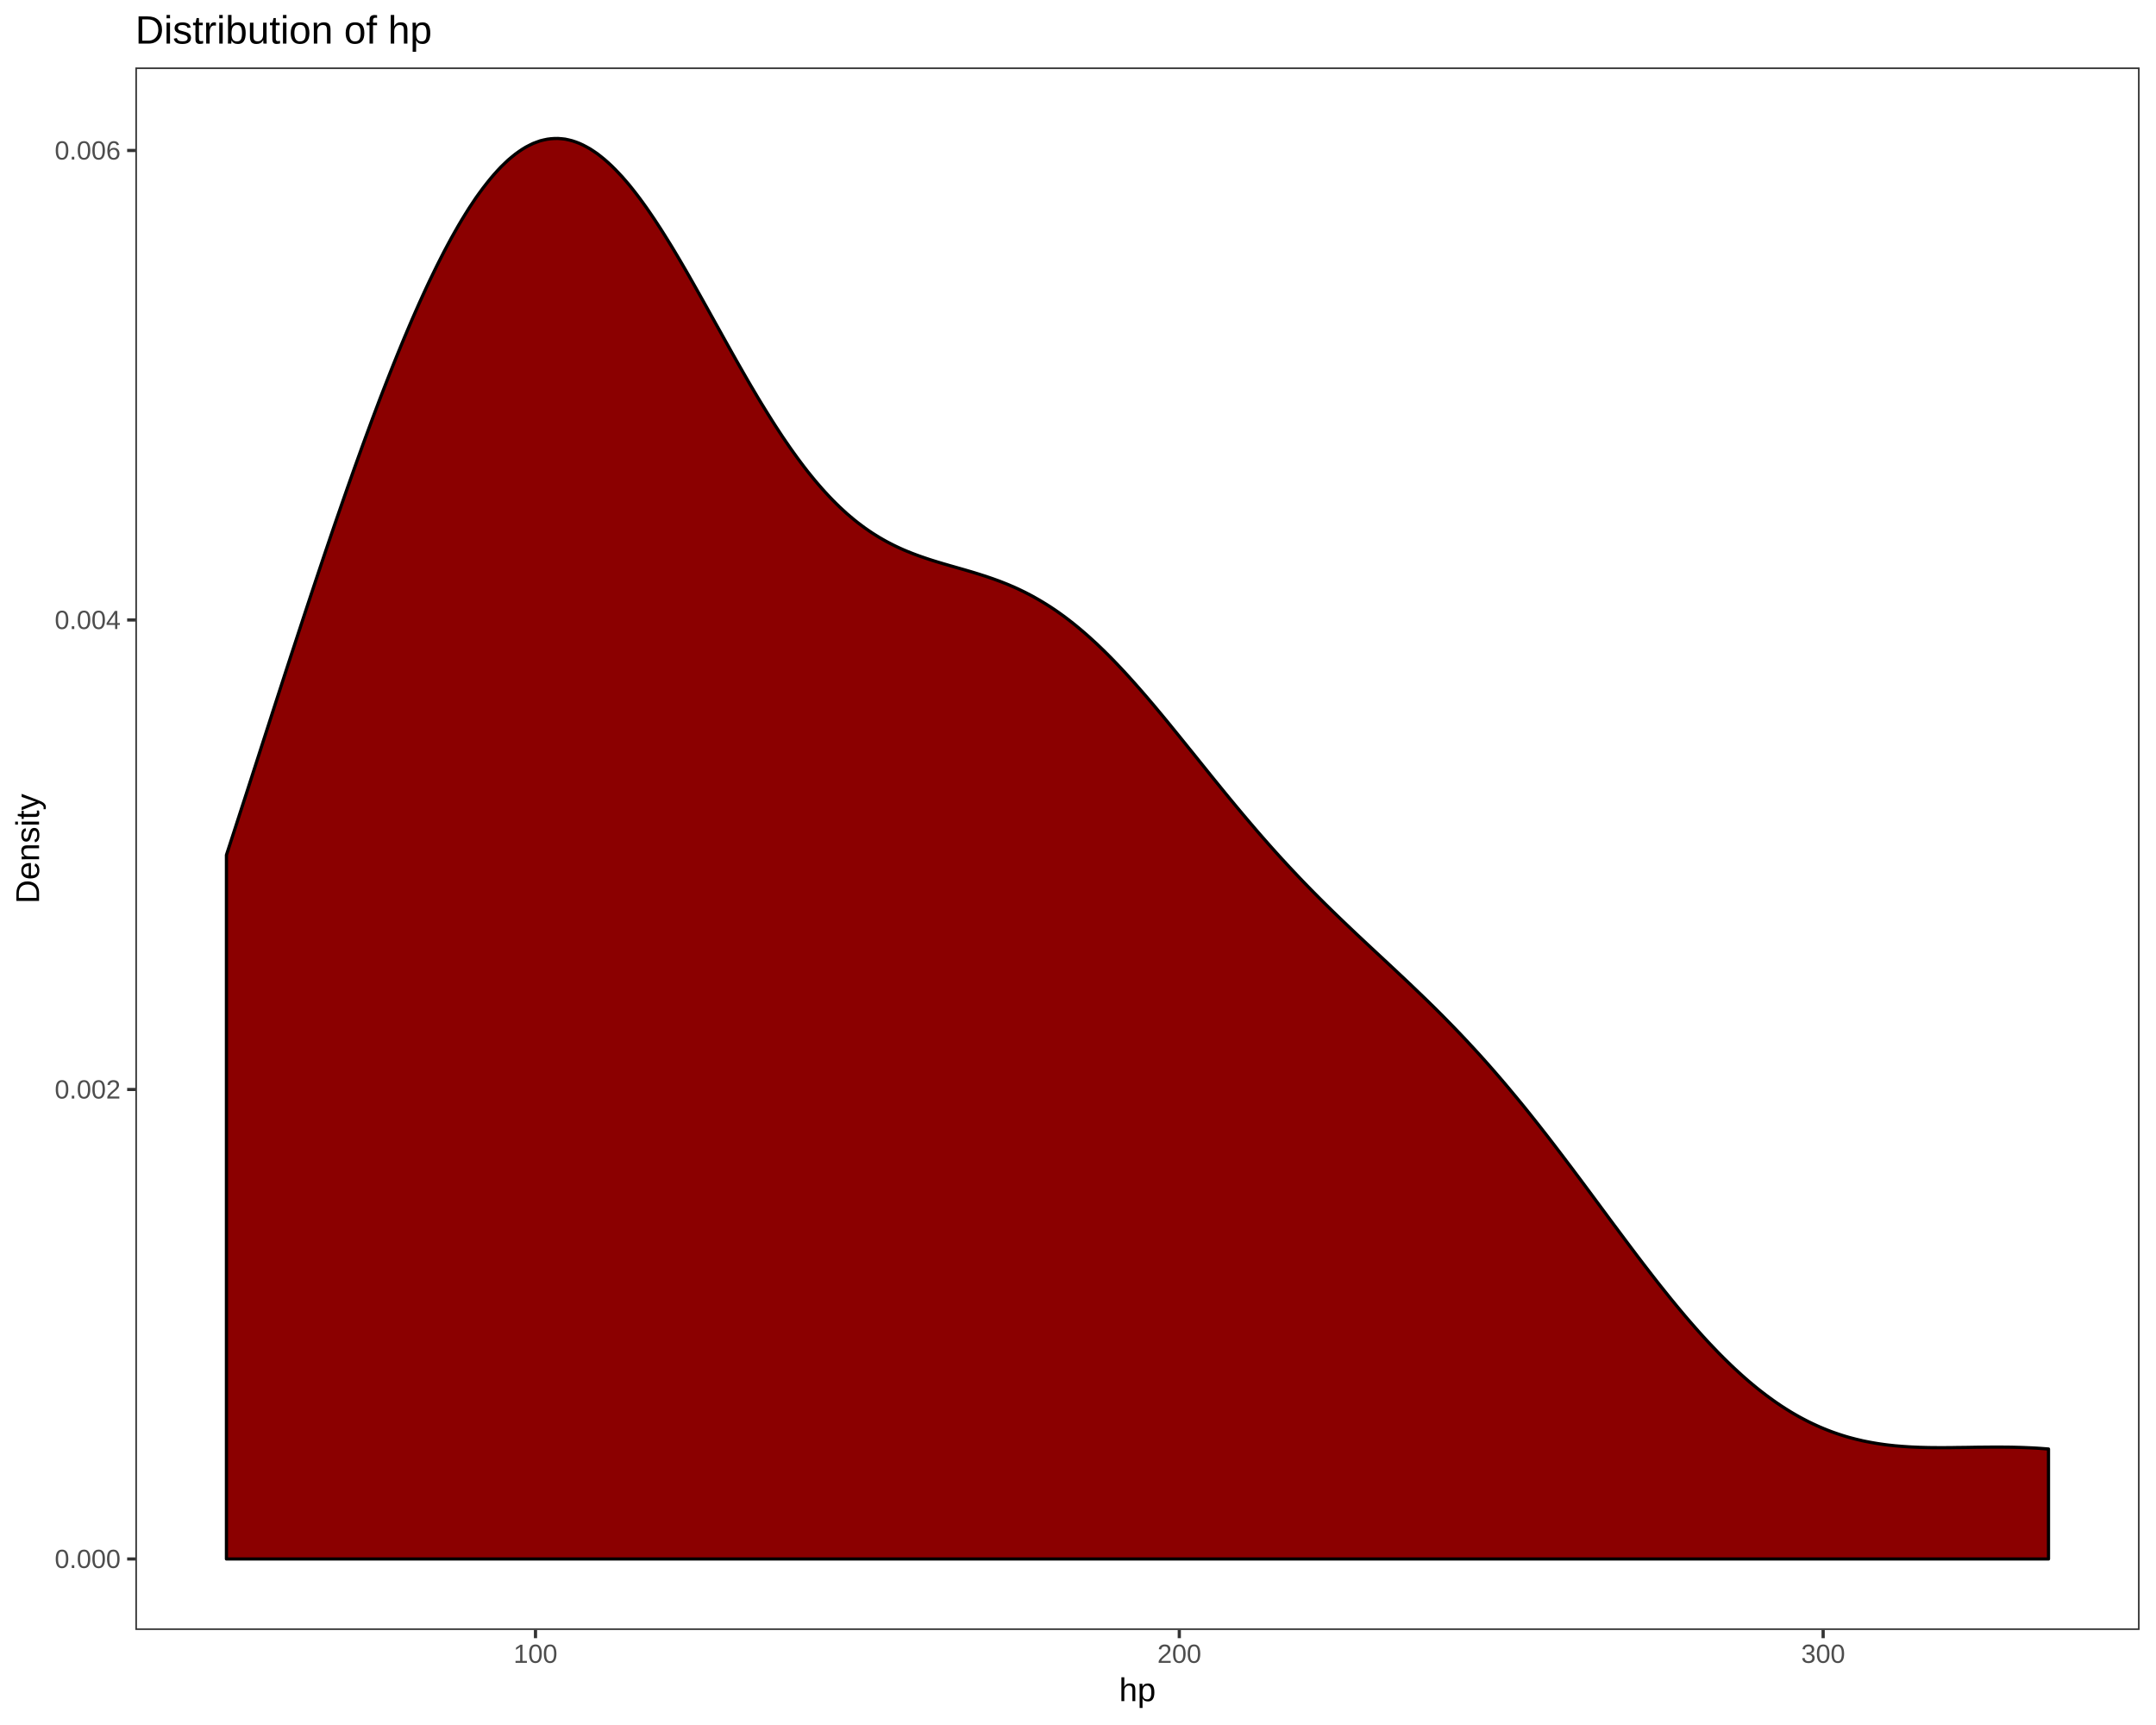
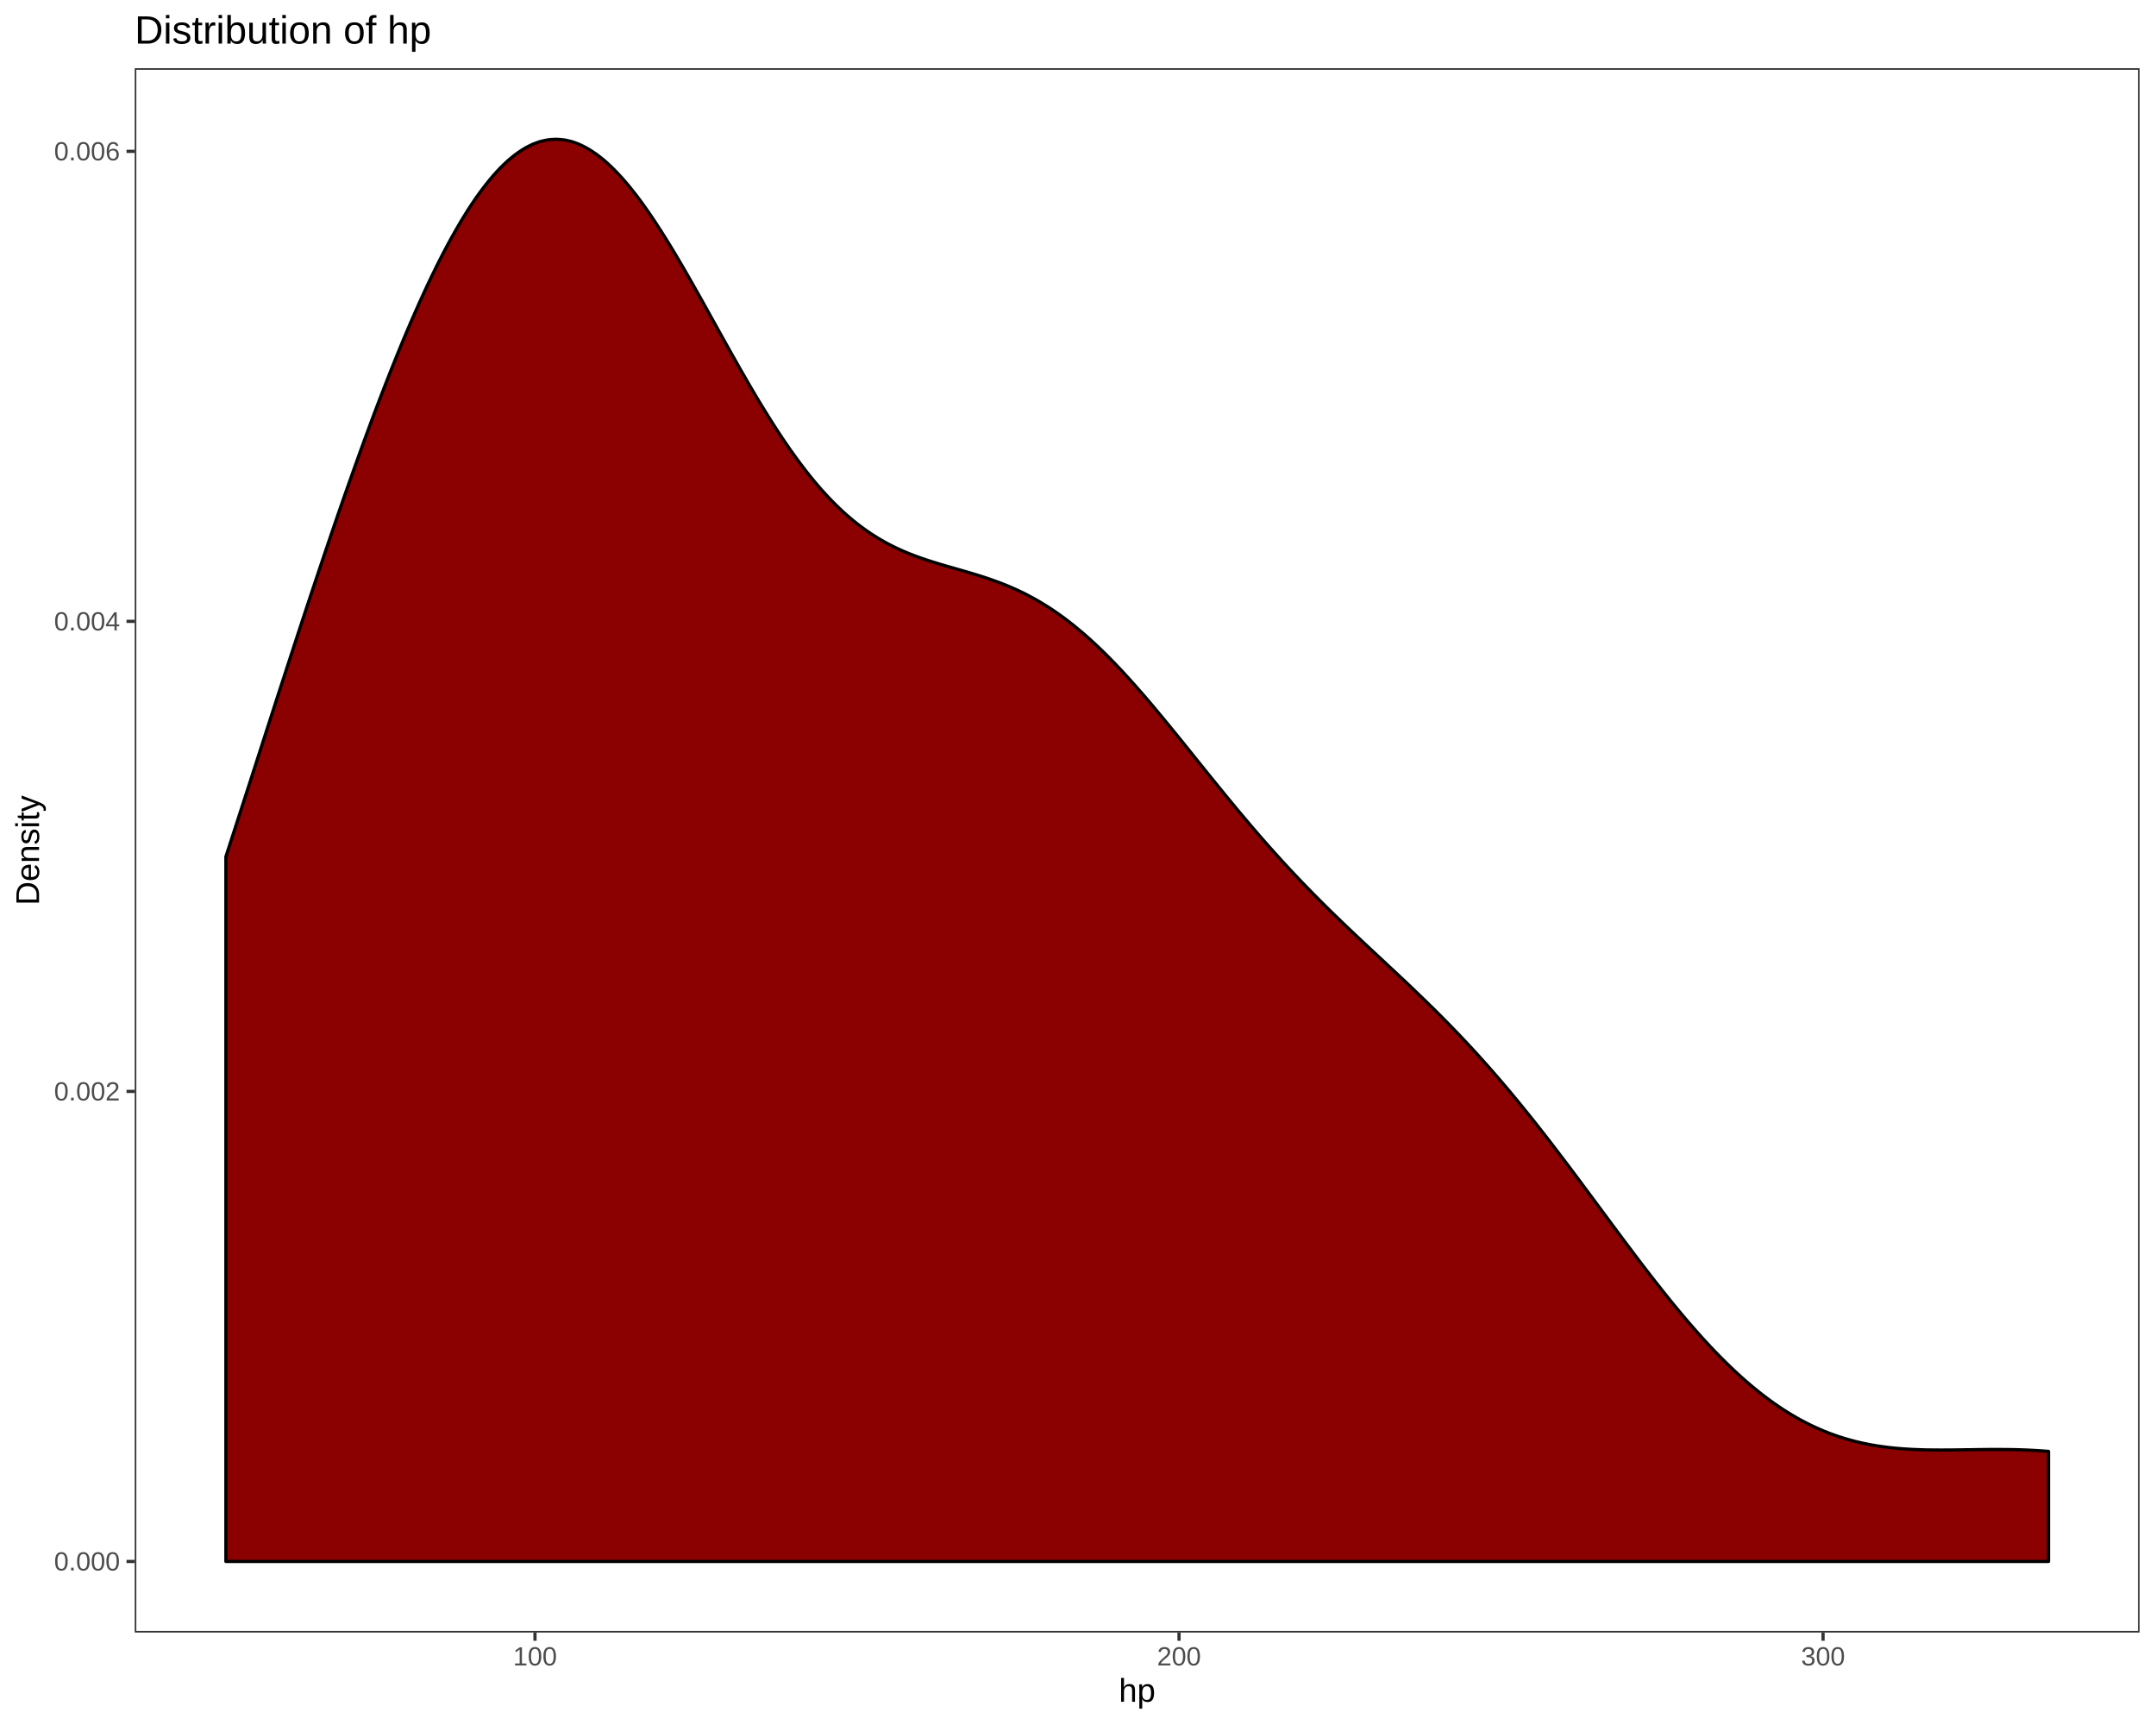
<svg xmlns="http://www.w3.org/2000/svg" viewBox="0 0 720.00 576.00">
  <defs>
    <style type="text/css">
    line, polyline, polygon, path, rect, circle {
      fill: none;
      stroke: #000000;
      stroke-linecap: round;
      stroke-linejoin: round;
      stroke-miterlimit: 10.00;
    }
  </style>
  </defs>
  <rect width="100%" height="100%" style="stroke: none; fill: #FFFFFF;" />
  <rect x="0.00" y="0.00" width="720.00" height="576.00" style="stroke-width: 1.07; stroke: #FFFFFF; fill: #FFFFFF;" />
  <defs>
-     <clipPath id="cpNDUuMjB8NzE0LjUyfDU0NC4yN3wyMi41Mg==">
-       <rect x="45.20" y="22.52" width="669.32" height="521.75" />
+     <clipPath id="cpNDQuOTl8NzE0LjUyfDU0NS4xM3wyMi43Nw==">
+       <rect x="44.99" y="22.77" width="669.53" height="522.36" />
    </clipPath>
  </defs>
-   <rect x="45.20" y="22.52" width="669.32" height="521.75" style="stroke-width: 1.07; stroke: none; fill: #FFFFFF;" clip-path="url(#cpNDUuMjB8NzE0LjUyfDU0NC4yN3wyMi41Mg==)" />
-   <polygon points="75.62,285.49 76.81,281.83 78.00,278.17 79.19,274.49 80.38,270.81 81.58,267.13 82.77,263.45 83.96,259.76 85.15,256.07 86.34,252.38 87.53,248.69 88.72,245.00 89.91,241.32 91.10,237.63 92.29,233.95 93.48,230.28 94.67,226.61 95.86,222.95 97.05,219.30 98.25,215.66 99.44,212.02 100.63,208.40 101.82,204.78 103.01,201.18 104.20,197.60 105.39,194.02 106.58,190.47 107.77,186.92 108.96,183.40 110.15,179.90 111.34,176.41 112.53,172.95 113.73,169.50 114.92,166.08 116.11,162.68 117.30,159.32 118.49,155.96 119.68,152.65 120.87,149.35 122.06,146.09 123.25,142.86 124.44,139.65 125.63,136.49 126.82,133.34 128.01,130.26 129.21,127.18 130.40,124.16 131.59,121.17 132.78,118.22 133.97,115.32 135.16,112.45 136.35,109.64 137.54,106.84 138.73,104.13 139.92,101.44 141.11,98.81 142.30,96.22 143.49,93.69 144.69,91.22 145.88,88.78 147.07,86.42 148.26,84.09 149.45,81.85 150.64,79.64 151.83,77.52 153.02,75.44 154.21,73.42 155.40,71.48 156.59,69.58 157.78,67.78 158.97,66.00 160.16,64.35 161.36,62.72 162.55,61.19 163.74,59.71 164.93,58.31 166.12,56.99 167.31,55.72 168.50,54.57 169.69,53.44 170.88,52.44 172.07,51.48 173.26,50.62 174.45,49.82 175.64,49.10 176.84,48.48 178.03,47.90 179.22,47.45 180.41,47.02 181.60,46.73 182.79,46.48 183.98,46.33 185.17,46.25 186.36,46.24 187.55,46.33 188.74,46.46 189.93,46.72 191.12,47.02 192.32,47.42 193.51,47.88 194.70,48.43 195.89,49.05 197.08,49.72 198.27,50.50 199.46,51.31 200.65,52.24 201.84,53.20 203.03,54.25 204.22,55.35 205.41,56.53 206.60,57.77 207.80,59.05 208.99,60.42 210.18,61.81 211.37,63.30 212.56,64.82 213.75,66.40 214.94,68.03 216.13,69.70 217.32,71.43 218.51,73.18 219.70,75.00 220.89,76.83 222.08,78.72 223.27,80.63 224.47,82.58 225.66,84.56 226.85,86.56 228.04,88.60 229.23,90.64 230.42,92.72 231.61,94.81 232.80,96.92 233.99,99.03 235.18,101.16 236.37,103.29 237.56,105.43 238.75,107.57 239.95,109.72 241.14,111.86 242.33,114.00 243.52,116.12 244.71,118.25 245.90,120.36 247.09,122.45 248.28,124.53 249.47,126.60 250.66,128.65 251.85,130.66 253.04,132.67 254.23,134.64 255.43,136.59 256.62,138.51 257.81,140.40 259.00,142.27 260.19,144.09 261.38,145.90 262.57,147.64 263.76,149.37 264.95,151.05 266.14,152.70 267.33,154.31 268.52,155.88 269.71,157.42 270.91,158.90 272.10,160.36 273.29,161.75 274.48,163.12 275.67,164.44 276.86,165.72 278.05,166.96 279.24,168.15 280.43,169.31 281.62,170.41 282.81,171.50 284.00,172.51 285.19,173.51 286.38,174.46 287.58,175.37 288.77,176.25 289.96,177.08 291.15,177.89 292.34,178.64 293.53,179.38 294.72,180.07 295.91,180.74 297.10,181.37 298.29,181.98 299.48,182.56 300.67,183.11 301.86,183.64 303.06,184.14 304.25,184.62 305.44,185.08 306.63,185.52 307.82,185.94 309.01,186.35 310.20,186.75 311.39,187.13 312.58,187.50 313.77,187.86 314.96,188.22 316.15,188.56 317.34,188.91 318.54,189.25 319.73,189.59 320.92,189.93 322.11,190.27 323.30,190.62 324.49,190.97 325.68,191.33 326.87,191.70 328.06,192.08 329.25,192.46 330.44,192.87 331.63,193.28 332.82,193.71 334.02,194.15 335.21,194.62 336.40,195.09 337.59,195.60 338.78,196.11 339.97,196.65 341.16,197.22 342.35,197.80 343.54,198.42 344.73,199.04 345.92,199.71 347.11,200.39 348.30,201.10 349.49,201.83 350.69,202.59 351.88,203.38 353.07,204.19 354.26,205.04 355.45,205.90 356.64,206.80 357.83,207.72 359.02,208.67 360.21,209.65 361.40,210.65 362.59,211.68 363.78,212.73 364.97,213.82 366.17,214.91 367.36,216.05 368.55,217.20 369.74,218.37 370.93,219.57 372.12,220.79 373.31,222.03 374.50,223.29 375.69,224.57 376.88,225.87 378.07,227.19 379.26,228.52 380.45,229.87 381.65,231.24 382.84,232.62 384.03,234.01 385.22,235.41 386.41,236.84 387.60,238.26 388.79,239.70 389.98,241.14 391.17,242.60 392.36,244.06 393.55,245.52 394.74,246.99 395.93,248.46 397.12,249.94 398.32,251.41 399.51,252.89 400.70,254.37 401.89,255.85 403.08,257.32 404.27,258.80 405.46,260.27 406.65,261.73 407.84,263.19 409.03,264.65 410.22,266.10 411.41,267.54 412.60,268.98 413.80,270.41 414.99,271.83 416.18,273.24 417.37,274.64 418.56,276.03 419.75,277.42 420.94,278.79 422.13,280.15 423.32,281.50 424.51,282.84 425.70,284.17 426.89,285.49 428.08,286.80 429.28,288.09 430.47,289.38 431.66,290.65 432.85,291.91 434.04,293.17 435.23,294.41 436.42,295.64 437.61,296.86 438.80,298.07 439.99,299.27 441.18,300.46 442.37,301.65 443.56,302.82 444.76,303.99 445.95,305.15 447.14,306.30 448.33,307.44 449.52,308.58 450.71,309.71 451.90,310.84 453.09,311.97 454.28,313.08 455.47,314.20 456.66,315.31 457.85,316.42 459.04,317.53 460.23,318.64 461.43,319.75 462.62,320.86 463.81,321.97 465.00,323.08 466.19,324.19 467.38,325.31 468.57,326.42 469.76,327.55 470.95,328.67 472.14,329.81 473.33,330.95 474.52,332.09 475.71,333.24 476.91,334.40 478.10,335.57 479.29,336.74 480.48,337.92 481.67,339.11 482.86,340.32 484.05,341.53 485.24,342.75 486.43,343.98 487.62,345.22 488.81,346.48 490.00,347.75 491.19,349.03 492.39,350.32 493.58,351.62 494.77,352.93 495.96,354.26 497.15,355.60 498.34,356.95 499.53,358.32 500.72,359.69 501.91,361.08 503.10,362.48 504.29,363.90 505.48,365.33 506.67,366.76 507.87,368.21 509.06,369.67 510.25,371.15 511.44,372.63 512.63,374.13 513.82,375.63 515.01,377.15 516.20,378.67 517.39,380.20 518.58,381.75 519.77,383.30 520.96,384.86 522.15,386.42 523.34,388.00 524.54,389.57 525.73,391.16 526.92,392.75 528.11,394.34 529.30,395.94 530.49,397.54 531.68,399.14 532.87,400.75 534.06,402.35 535.25,403.96 536.44,405.56 537.63,407.17 538.82,408.77 540.02,410.37 541.21,411.97 542.40,413.56 543.59,415.15 544.78,416.73 545.97,418.31 547.16,419.88 548.35,421.44 549.54,422.99 550.73,424.53 551.92,426.07 553.11,427.59 554.30,429.10 555.50,430.60 556.69,432.08 557.88,433.56 559.07,435.01 560.26,436.46 561.45,437.88 562.64,439.30 563.83,440.69 565.02,442.06 566.21,443.42 567.40,444.76 568.59,446.09 569.78,447.38 570.98,448.67 572.17,449.92 573.36,451.16 574.55,452.38 575.74,453.57 576.93,454.74 578.12,455.89 579.31,457.02 580.50,458.11 581.69,459.20 582.88,460.25 584.07,461.28 585.26,462.28 586.45,463.26 587.65,464.22 588.84,465.14 590.03,466.05 591.22,466.92 592.41,467.78 593.60,468.60 594.79,469.41 595.98,470.18 597.17,470.93 598.36,471.66 599.55,472.35 600.74,473.03 601.93,473.67 603.13,474.30 604.32,474.90 605.51,475.47 606.70,476.02 607.89,476.55 609.08,477.05 610.27,477.53 611.46,477.99 612.65,478.42 613.84,478.83 615.03,479.22 616.22,479.59 617.41,479.94 618.61,480.26 619.80,480.57 620.99,480.85 622.18,481.13 623.37,481.37 624.56,481.60 625.75,481.81 626.94,482.01 628.13,482.19 629.32,482.36 630.51,482.51 631.70,482.64 632.89,482.77 634.09,482.87 635.28,482.97 636.47,483.05 637.66,483.13 638.85,483.19 640.04,483.24 641.23,483.29 642.42,483.32 643.61,483.35 644.80,483.37 645.99,483.38 647.18,483.39 648.37,483.39 649.56,483.39 650.76,483.38 651.95,483.37 653.14,483.35 654.33,483.34 655.52,483.32 656.71,483.31 657.90,483.29 659.09,483.27 660.28,483.25 661.47,483.24 662.66,483.23 663.85,483.22 665.04,483.21 666.24,483.20 667.43,483.20 668.62,483.21 669.81,483.22 671.00,483.23 672.19,483.25 673.38,483.28 674.57,483.31 675.76,483.35 676.95,483.40 678.14,483.45 679.33,483.51 680.52,483.58 681.72,483.66 682.91,483.75 684.10,483.84 684.10,520.56 682.91,520.56 681.72,520.56 680.52,520.56 679.33,520.56 678.14,520.56 676.95,520.56 675.76,520.56 674.57,520.56 673.38,520.56 672.19,520.56 671.00,520.56 669.81,520.56 668.62,520.56 667.43,520.56 666.24,520.56 665.04,520.56 663.85,520.56 662.66,520.56 661.47,520.56 660.28,520.56 659.09,520.56 657.90,520.56 656.71,520.56 655.52,520.56 654.33,520.56 653.14,520.56 651.95,520.56 650.76,520.56 649.56,520.56 648.37,520.56 647.18,520.56 645.99,520.56 644.80,520.56 643.61,520.56 642.42,520.56 641.23,520.56 640.04,520.56 638.85,520.56 637.66,520.56 636.47,520.56 635.28,520.56 634.09,520.56 632.89,520.56 631.70,520.56 630.51,520.56 629.32,520.56 628.13,520.56 626.94,520.56 625.75,520.56 624.56,520.56 623.37,520.56 622.18,520.56 620.99,520.56 619.80,520.56 618.61,520.56 617.41,520.56 616.22,520.56 615.03,520.56 613.84,520.56 612.65,520.56 611.46,520.56 610.27,520.56 609.08,520.56 607.89,520.56 606.70,520.56 605.51,520.56 604.32,520.56 603.13,520.56 601.93,520.56 600.74,520.56 599.55,520.56 598.36,520.56 597.17,520.56 595.98,520.56 594.79,520.56 593.60,520.56 592.41,520.56 591.22,520.56 590.03,520.56 588.84,520.56 587.65,520.56 586.45,520.56 585.26,520.56 584.07,520.56 582.88,520.56 581.69,520.56 580.50,520.56 579.31,520.56 578.12,520.56 576.93,520.56 575.74,520.56 574.55,520.56 573.36,520.56 572.17,520.56 570.98,520.56 569.78,520.56 568.59,520.56 567.40,520.56 566.21,520.56 565.02,520.56 563.83,520.56 562.64,520.56 561.45,520.56 560.26,520.56 559.07,520.56 557.88,520.56 556.69,520.56 555.50,520.56 554.30,520.56 553.11,520.56 551.92,520.56 550.73,520.56 549.54,520.56 548.35,520.56 547.16,520.56 545.97,520.56 544.78,520.56 543.59,520.56 542.40,520.56 541.21,520.56 540.02,520.56 538.82,520.56 537.63,520.56 536.44,520.56 535.25,520.56 534.06,520.56 532.87,520.56 531.68,520.56 530.49,520.56 529.30,520.56 528.11,520.56 526.92,520.56 525.73,520.56 524.54,520.56 523.34,520.56 522.15,520.56 520.96,520.56 519.77,520.56 518.58,520.56 517.39,520.56 516.20,520.56 515.01,520.56 513.82,520.56 512.63,520.56 511.44,520.56 510.25,520.56 509.06,520.56 507.87,520.56 506.67,520.56 505.48,520.56 504.29,520.56 503.10,520.56 501.91,520.56 500.72,520.56 499.53,520.56 498.34,520.56 497.15,520.56 495.96,520.56 494.77,520.56 493.58,520.56 492.39,520.56 491.19,520.56 490.00,520.56 488.81,520.56 487.62,520.56 486.43,520.56 485.24,520.56 484.05,520.56 482.86,520.56 481.67,520.56 480.48,520.56 479.29,520.56 478.10,520.56 476.91,520.56 475.71,520.56 474.52,520.56 473.33,520.56 472.14,520.56 470.95,520.56 469.76,520.56 468.57,520.56 467.38,520.56 466.19,520.56 465.00,520.56 463.81,520.56 462.62,520.56 461.43,520.56 460.23,520.56 459.04,520.56 457.85,520.56 456.66,520.56 455.47,520.56 454.28,520.56 453.09,520.56 451.90,520.56 450.71,520.56 449.52,520.56 448.33,520.56 447.14,520.56 445.95,520.56 444.76,520.56 443.56,520.56 442.37,520.56 441.18,520.56 439.99,520.56 438.80,520.56 437.61,520.56 436.42,520.56 435.23,520.56 434.04,520.56 432.85,520.56 431.66,520.56 430.47,520.56 429.28,520.56 428.08,520.56 426.89,520.56 425.70,520.56 424.51,520.56 423.32,520.56 422.13,520.56 420.94,520.56 419.75,520.56 418.56,520.56 417.37,520.56 416.18,520.56 414.99,520.56 413.80,520.56 412.60,520.56 411.41,520.56 410.22,520.56 409.03,520.56 407.84,520.56 406.65,520.56 405.46,520.56 404.27,520.56 403.08,520.56 401.89,520.56 400.70,520.56 399.51,520.56 398.32,520.56 397.12,520.56 395.93,520.56 394.74,520.56 393.55,520.56 392.36,520.56 391.17,520.56 389.98,520.56 388.79,520.56 387.60,520.56 386.41,520.56 385.22,520.56 384.03,520.56 382.84,520.56 381.65,520.56 380.45,520.56 379.26,520.56 378.07,520.56 376.88,520.56 375.69,520.56 374.50,520.56 373.31,520.56 372.12,520.56 370.93,520.56 369.74,520.56 368.55,520.56 367.36,520.56 366.17,520.56 364.97,520.56 363.78,520.56 362.59,520.56 361.40,520.56 360.21,520.56 359.02,520.56 357.83,520.56 356.64,520.56 355.45,520.56 354.26,520.56 353.07,520.56 351.88,520.56 350.69,520.56 349.49,520.56 348.30,520.56 347.11,520.56 345.92,520.56 344.73,520.56 343.54,520.56 342.35,520.56 341.16,520.56 339.97,520.56 338.78,520.56 337.59,520.56 336.40,520.56 335.21,520.56 334.02,520.56 332.82,520.56 331.63,520.56 330.44,520.56 329.25,520.56 328.06,520.56 326.87,520.56 325.68,520.56 324.49,520.56 323.30,520.56 322.11,520.56 320.92,520.56 319.73,520.56 318.54,520.56 317.34,520.56 316.15,520.56 314.96,520.56 313.77,520.56 312.58,520.56 311.39,520.56 310.20,520.56 309.01,520.56 307.82,520.56 306.63,520.56 305.44,520.56 304.25,520.56 303.06,520.56 301.86,520.56 300.67,520.56 299.48,520.56 298.29,520.56 297.10,520.56 295.91,520.56 294.72,520.56 293.53,520.56 292.34,520.56 291.15,520.56 289.96,520.56 288.77,520.56 287.58,520.56 286.38,520.56 285.19,520.56 284.00,520.56 282.81,520.56 281.62,520.56 280.43,520.56 279.24,520.56 278.05,520.56 276.86,520.56 275.67,520.56 274.48,520.56 273.29,520.56 272.10,520.56 270.91,520.56 269.71,520.56 268.52,520.56 267.33,520.56 266.14,520.56 264.95,520.56 263.76,520.56 262.57,520.56 261.38,520.56 260.19,520.56 259.00,520.56 257.81,520.56 256.62,520.56 255.43,520.56 254.23,520.56 253.04,520.56 251.85,520.56 250.66,520.56 249.47,520.56 248.28,520.56 247.09,520.56 245.90,520.56 244.71,520.56 243.52,520.56 242.33,520.56 241.14,520.56 239.95,520.56 238.75,520.56 237.56,520.56 236.37,520.56 235.18,520.56 233.99,520.56 232.80,520.56 231.61,520.56 230.42,520.56 229.23,520.56 228.04,520.56 226.85,520.56 225.66,520.56 224.47,520.56 223.27,520.56 222.08,520.56 220.89,520.56 219.70,520.56 218.51,520.56 217.32,520.56 216.13,520.56 214.94,520.56 213.75,520.56 212.56,520.56 211.37,520.56 210.18,520.56 208.99,520.56 207.80,520.56 206.60,520.56 205.41,520.56 204.22,520.56 203.03,520.56 201.84,520.56 200.65,520.56 199.46,520.56 198.27,520.56 197.08,520.56 195.89,520.56 194.70,520.56 193.51,520.56 192.32,520.56 191.12,520.56 189.93,520.56 188.74,520.56 187.55,520.56 186.36,520.56 185.17,520.56 183.98,520.56 182.79,520.56 181.60,520.56 180.41,520.56 179.22,520.56 178.03,520.56 176.84,520.56 175.64,520.56 174.45,520.56 173.26,520.56 172.07,520.56 170.88,520.56 169.69,520.56 168.50,520.56 167.31,520.56 166.12,520.56 164.93,520.56 163.74,520.56 162.55,520.56 161.36,520.56 160.16,520.56 158.97,520.56 157.78,520.56 156.59,520.56 155.40,520.56 154.21,520.56 153.02,520.56 151.83,520.56 150.64,520.56 149.45,520.56 148.26,520.56 147.07,520.56 145.88,520.56 144.69,520.56 143.49,520.56 142.30,520.56 141.11,520.56 139.92,520.56 138.73,520.56 137.54,520.56 136.35,520.56 135.16,520.56 133.97,520.56 132.78,520.56 131.59,520.56 130.40,520.56 129.21,520.56 128.01,520.56 126.82,520.56 125.63,520.56 124.44,520.56 123.25,520.56 122.06,520.56 120.87,520.56 119.68,520.56 118.49,520.56 117.30,520.56 116.11,520.56 114.92,520.56 113.73,520.56 112.53,520.56 111.34,520.56 110.15,520.56 108.96,520.56 107.77,520.56 106.58,520.56 105.39,520.56 104.20,520.56 103.01,520.56 101.82,520.56 100.63,520.56 99.44,520.56 98.25,520.56 97.05,520.56 95.86,520.56 94.67,520.56 93.48,520.56 92.29,520.56 91.10,520.56 89.91,520.56 88.72,520.56 87.53,520.56 86.34,520.56 85.15,520.56 83.96,520.56 82.77,520.56 81.58,520.56 80.38,520.56 79.19,520.56 78.00,520.56 76.81,520.56 75.62,520.56 " style="stroke-width: 1.07; fill: #8B0000;" clip-path="url(#cpNDUuMjB8NzE0LjUyfDU0NC4yN3wyMi41Mg==)" />
-   <rect x="45.20" y="22.52" width="669.32" height="521.75" style="stroke-width: 1.07; stroke: #333333;" clip-path="url(#cpNDUuMjB8NzE0LjUyfDU0NC4yN3wyMi41Mg==)" />
+   <rect x="44.99" y="22.77" width="669.53" height="522.36" style="stroke-width: 1.07; stroke: none; fill: #FFFFFF;" clip-path="url(#cpNDQuOTl8NzE0LjUyfDU0NS4xM3wyMi43Nw==)" />
+   <polygon points="75.43,286.05 76.62,282.38 77.81,278.71 79.00,275.04 80.19,271.35 81.38,267.67 82.57,263.98 83.77,260.29 84.96,256.59 86.15,252.90 87.34,249.20 88.53,245.51 89.72,241.82 90.91,238.13 92.10,234.45 93.29,230.77 94.49,227.10 95.68,223.44 96.87,219.78 98.06,216.13 99.25,212.49 100.44,208.86 101.63,205.25 102.82,201.64 104.01,198.05 105.21,194.47 106.40,190.91 107.59,187.36 108.78,183.84 109.97,180.33 111.16,176.84 112.35,173.37 113.54,169.92 114.73,166.50 115.93,163.09 117.12,159.72 118.31,156.37 119.50,153.05 120.69,149.75 121.88,146.48 123.07,143.25 124.26,140.04 125.45,136.87 126.65,133.72 127.84,130.63 129.03,127.55 130.22,124.53 131.41,121.54 132.60,118.59 133.79,115.68 134.98,112.80 136.17,109.99 137.37,107.19 138.56,104.48 139.75,101.78 140.94,99.15 142.13,96.56 143.32,94.03 144.51,91.55 145.70,89.11 146.89,86.75 148.09,84.41 149.28,82.17 150.47,79.96 151.66,77.83 152.85,75.75 154.04,73.73 155.23,71.79 156.42,69.88 157.61,68.08 158.81,66.30 160.00,64.64 161.19,63.02 162.38,61.48 163.57,60.01 164.76,58.60 165.95,57.28 167.14,56.01 168.33,54.85 169.53,53.73 170.72,52.72 171.91,51.76 173.10,50.90 174.29,50.11 175.48,49.38 176.67,48.76 177.86,48.18 179.05,47.73 180.25,47.30 181.44,47.01 182.63,46.76 183.82,46.60 185.01,46.53 186.20,46.52 187.39,46.61 188.58,46.74 189.77,47.00 190.97,47.29 192.16,47.70 193.35,48.16 194.54,48.71 195.73,49.33 196.92,50.01 198.11,50.79 199.30,51.59 200.49,52.53 201.69,53.48 202.88,54.54 204.07,55.64 205.26,56.82 206.45,58.06 207.64,59.34 208.83,60.72 210.02,62.11 211.21,63.60 212.41,65.12 213.60,66.70 214.79,68.33 215.98,70.01 217.17,71.73 218.36,73.49 219.55,75.31 220.74,77.14 221.93,79.04 223.13,80.95 224.32,82.90 225.51,84.88 226.70,86.89 227.89,88.92 229.08,90.97 230.27,93.05 231.46,95.14 232.65,97.25 233.85,99.37 235.04,101.50 236.23,103.64 237.42,105.78 238.61,107.92 239.80,110.07 240.99,112.21 242.18,114.35 243.37,116.48 244.57,118.61 245.76,120.72 246.95,122.82 248.14,124.90 249.33,126.97 250.52,129.02 251.71,131.04 252.90,133.05 254.09,135.02 255.29,136.98 256.48,138.90 257.67,140.79 258.86,142.66 260.05,144.48 261.24,146.29 262.43,148.04 263.62,149.77 264.81,151.45 266.01,153.11 267.20,154.72 268.39,156.29 269.58,157.83 270.77,159.31 271.96,160.77 273.15,162.16 274.34,163.54 275.53,164.85 276.73,166.14 277.92,167.38 279.11,168.57 280.30,169.73 281.49,170.84 282.68,171.92 283.87,172.94 285.06,173.94 286.25,174.89 287.45,175.80 288.64,176.68 289.83,177.51 291.02,178.32 292.21,179.07 293.40,179.82 294.59,180.50 295.78,181.18 296.97,181.81 298.17,182.42 299.36,183.00 300.55,183.55 301.74,184.08 302.93,184.58 304.12,185.06 305.31,185.52 306.50,185.96 307.69,186.39 308.89,186.79 310.08,187.19 311.27,187.57 312.46,187.94 313.65,188.30 314.84,188.66 316.03,189.01 317.22,189.35 318.42,189.69 319.61,190.03 320.80,190.37 321.99,190.72 323.18,191.06 324.37,191.42 325.56,191.78 326.75,192.15 327.94,192.52 329.14,192.91 330.33,193.31 331.52,193.73 332.71,194.16 333.90,194.60 335.09,195.07 336.28,195.54 337.47,196.05 338.66,196.57 339.86,197.11 341.05,197.67 342.24,198.25 343.43,198.87 344.62,199.50 345.81,200.16 347.00,200.84 348.19,201.56 349.38,202.29 350.58,203.05 351.77,203.84 352.96,204.65 354.15,205.50 355.34,206.36 356.53,207.27 357.72,208.19 358.91,209.14 360.10,210.12 361.30,211.12 362.49,212.15 363.68,213.20 364.87,214.29 366.06,215.39 367.25,216.52 368.44,217.67 369.63,218.85 370.82,220.05 372.02,221.27 373.21,222.52 374.40,223.77 375.59,225.06 376.78,226.36 377.97,227.68 379.16,229.01 380.35,230.37 381.54,231.73 382.74,233.11 383.93,234.51 385.12,235.91 386.31,237.34 387.50,238.76 388.69,240.20 389.88,241.65 391.07,243.10 392.26,244.56 393.46,246.03 394.65,247.50 395.84,248.97 397.03,250.45 398.22,251.93 399.41,253.41 400.60,254.89 401.79,256.37 402.98,257.85 404.18,259.32 405.37,260.79 406.56,262.26 407.75,263.72 408.94,265.18 410.13,266.63 411.32,268.08 412.51,269.52 413.70,270.95 414.90,272.37 416.09,273.78 417.28,275.19 418.47,276.58 419.66,277.96 420.85,279.34 422.04,280.70 423.23,282.05 424.42,283.39 425.62,284.73 426.81,286.04 428.00,287.36 429.19,288.65 430.38,289.94 431.57,291.21 432.76,292.48 433.95,293.73 435.14,294.97 436.34,296.21 437.53,297.43 438.72,298.64 439.91,299.84 441.10,301.04 442.29,302.22 443.48,303.40 444.67,304.57 445.86,305.73 447.06,306.88 448.25,308.03 449.44,309.17 450.63,310.30 451.82,311.43 453.01,312.55 454.20,313.67 455.39,314.79 456.58,315.91 457.78,317.02 458.97,318.13 460.16,319.24 461.35,320.35 462.54,321.46 463.73,322.57 464.92,323.68 466.11,324.79 467.30,325.91 468.50,327.03 469.69,328.15 470.88,329.28 472.07,330.42 473.26,331.56 474.45,332.70 475.64,333.85 476.83,335.01 478.02,336.18 479.22,337.35 480.41,338.54 481.60,339.73 482.79,340.94 483.98,342.15 485.17,343.37 486.36,344.61 487.55,345.85 488.74,347.11 489.94,348.38 491.13,349.66 492.32,350.95 493.51,352.25 494.70,353.57 495.89,354.90 497.08,356.24 498.27,357.59 499.46,358.96 500.66,360.34 501.85,361.73 503.04,363.13 504.23,364.55 505.42,365.98 506.61,367.41 507.80,368.87 508.99,370.33 510.18,371.81 511.38,373.29 512.57,374.79 513.76,376.29 514.95,377.81 516.14,379.34 517.33,380.87 518.52,382.42 519.71,383.97 520.90,385.53 522.10,387.10 523.29,388.67 524.48,390.25 525.67,391.84 526.86,393.43 528.05,395.03 529.24,396.63 530.43,398.23 531.62,399.83 532.82,401.44 534.01,403.05 535.20,404.65 536.39,406.26 537.58,407.87 538.77,409.47 539.96,411.07 541.15,412.67 542.34,414.27 543.54,415.86 544.73,417.44 545.92,419.02 547.11,420.59 548.30,422.15 549.49,423.71 550.68,425.25 551.87,426.79 553.06,428.31 554.26,429.82 555.45,431.32 556.64,432.81 557.83,434.29 559.02,435.74 560.21,437.19 561.40,438.62 562.59,440.03 563.78,441.43 564.98,442.80 566.17,444.17 567.36,445.50 568.55,446.83 569.74,448.13 570.93,449.42 572.12,450.67 573.31,451.91 574.50,453.13 575.70,454.32 576.89,455.50 578.08,456.64 579.27,457.78 580.46,458.87 581.65,459.96 582.84,461.01 584.03,462.04 585.22,463.04 586.42,464.02 587.61,464.98 588.80,465.91 589.99,466.82 591.18,467.69 592.37,468.55 593.56,469.37 594.75,470.18 595.94,470.95 597.14,471.70 598.33,472.43 599.52,473.13 600.71,473.81 601.90,474.45 603.09,475.08 604.28,475.68 605.47,476.25 606.67,476.80 607.86,477.33 609.05,477.84 610.24,478.31 611.43,478.78 612.62,479.20 613.81,479.62 615.00,480.00 616.19,480.37 617.39,480.72 618.58,481.04 619.77,481.36 620.96,481.64 622.15,481.91 623.34,482.15 624.53,482.39 625.72,482.60 626.91,482.80 628.11,482.98 629.30,483.14 630.49,483.30 631.68,483.43 632.87,483.56 634.06,483.66 635.25,483.76 636.44,483.84 637.63,483.91 638.83,483.98 640.02,484.03 641.21,484.07 642.40,484.11 643.59,484.14 644.78,484.15 645.97,484.17 647.16,484.17 648.35,484.18 649.55,484.17 650.74,484.17 651.93,484.16 653.12,484.14 654.31,484.13 655.50,484.11 656.69,484.09 657.88,484.08 659.07,484.06 660.27,484.04 661.46,484.03 662.65,484.01 663.84,484.00 665.03,484.00 666.22,483.99 667.41,483.99 668.60,484.00 669.79,484.01 670.99,484.02 672.18,484.04 673.37,484.06 674.56,484.10 675.75,484.14 676.94,484.18 678.13,484.24 679.32,484.30 680.51,484.37 681.71,484.45 682.90,484.54 684.09,484.63 684.09,521.39 682.90,521.39 681.71,521.39 680.51,521.39 679.32,521.39 678.13,521.39 676.94,521.39 675.75,521.39 674.56,521.39 673.37,521.39 672.18,521.39 670.99,521.39 669.79,521.39 668.60,521.39 667.41,521.39 666.22,521.39 665.03,521.39 663.84,521.39 662.65,521.39 661.46,521.39 660.27,521.39 659.07,521.39 657.88,521.39 656.69,521.39 655.50,521.39 654.31,521.39 653.12,521.39 651.93,521.39 650.74,521.39 649.55,521.39 648.35,521.39 647.16,521.39 645.97,521.39 644.78,521.39 643.59,521.39 642.40,521.39 641.21,521.39 640.02,521.39 638.83,521.39 637.63,521.39 636.44,521.39 635.25,521.39 634.06,521.39 632.87,521.39 631.68,521.39 630.49,521.39 629.30,521.39 628.11,521.39 626.91,521.39 625.72,521.39 624.53,521.39 623.34,521.39 622.15,521.39 620.96,521.39 619.77,521.39 618.58,521.39 617.39,521.39 616.19,521.39 615.00,521.39 613.81,521.39 612.62,521.39 611.43,521.39 610.24,521.39 609.05,521.39 607.86,521.39 606.67,521.39 605.47,521.39 604.28,521.39 603.09,521.39 601.90,521.39 600.71,521.39 599.52,521.39 598.33,521.39 597.14,521.39 595.94,521.39 594.75,521.39 593.56,521.39 592.37,521.39 591.18,521.39 589.99,521.39 588.80,521.39 587.61,521.39 586.42,521.39 585.22,521.39 584.03,521.39 582.84,521.39 581.65,521.39 580.46,521.39 579.27,521.39 578.08,521.39 576.89,521.39 575.70,521.39 574.50,521.39 573.31,521.39 572.12,521.39 570.93,521.39 569.74,521.39 568.55,521.39 567.36,521.39 566.17,521.39 564.98,521.39 563.78,521.39 562.59,521.39 561.40,521.39 560.21,521.39 559.02,521.39 557.83,521.39 556.64,521.39 555.45,521.39 554.26,521.39 553.06,521.39 551.87,521.39 550.68,521.39 549.49,521.39 548.30,521.39 547.11,521.39 545.92,521.39 544.73,521.39 543.54,521.39 542.34,521.39 541.15,521.39 539.96,521.39 538.77,521.39 537.58,521.39 536.39,521.39 535.20,521.39 534.01,521.39 532.82,521.39 531.62,521.39 530.43,521.39 529.24,521.39 528.05,521.39 526.86,521.39 525.67,521.39 524.48,521.39 523.29,521.39 522.10,521.39 520.90,521.39 519.71,521.39 518.52,521.39 517.33,521.39 516.14,521.39 514.95,521.39 513.76,521.39 512.57,521.39 511.38,521.39 510.18,521.39 508.99,521.39 507.80,521.39 506.61,521.39 505.42,521.39 504.23,521.39 503.04,521.39 501.85,521.39 500.66,521.39 499.46,521.39 498.27,521.39 497.08,521.39 495.89,521.39 494.70,521.39 493.51,521.39 492.32,521.39 491.13,521.39 489.94,521.39 488.74,521.39 487.55,521.39 486.36,521.39 485.17,521.39 483.98,521.39 482.79,521.39 481.60,521.39 480.41,521.39 479.22,521.39 478.02,521.39 476.83,521.39 475.64,521.39 474.45,521.39 473.26,521.39 472.07,521.39 470.88,521.39 469.69,521.39 468.50,521.39 467.30,521.39 466.11,521.39 464.92,521.39 463.73,521.39 462.54,521.39 461.35,521.39 460.16,521.39 458.97,521.39 457.78,521.39 456.58,521.39 455.39,521.39 454.20,521.39 453.01,521.39 451.82,521.39 450.63,521.39 449.44,521.39 448.25,521.39 447.06,521.39 445.86,521.39 444.67,521.39 443.48,521.39 442.29,521.39 441.10,521.39 439.91,521.39 438.72,521.39 437.53,521.39 436.34,521.39 435.14,521.39 433.95,521.39 432.76,521.39 431.57,521.39 430.38,521.39 429.19,521.39 428.00,521.39 426.81,521.39 425.62,521.39 424.42,521.39 423.23,521.39 422.04,521.39 420.85,521.39 419.66,521.39 418.47,521.39 417.28,521.39 416.09,521.39 414.90,521.39 413.70,521.39 412.51,521.39 411.32,521.39 410.13,521.39 408.94,521.39 407.75,521.39 406.56,521.39 405.37,521.39 404.18,521.39 402.98,521.39 401.79,521.39 400.60,521.39 399.41,521.39 398.22,521.39 397.03,521.39 395.84,521.39 394.65,521.39 393.46,521.39 392.26,521.39 391.07,521.39 389.88,521.39 388.69,521.39 387.50,521.39 386.31,521.39 385.12,521.39 383.93,521.39 382.74,521.39 381.54,521.39 380.35,521.39 379.16,521.39 377.97,521.39 376.78,521.39 375.59,521.39 374.40,521.39 373.21,521.39 372.02,521.39 370.82,521.39 369.63,521.39 368.44,521.39 367.25,521.39 366.06,521.39 364.87,521.39 363.68,521.39 362.49,521.39 361.30,521.39 360.10,521.39 358.91,521.39 357.72,521.39 356.53,521.39 355.34,521.39 354.15,521.39 352.96,521.39 351.77,521.39 350.58,521.39 349.38,521.39 348.19,521.39 347.00,521.39 345.81,521.39 344.62,521.39 343.43,521.39 342.24,521.39 341.05,521.39 339.86,521.39 338.66,521.39 337.47,521.39 336.28,521.39 335.09,521.39 333.90,521.39 332.71,521.39 331.52,521.39 330.33,521.39 329.14,521.39 327.94,521.39 326.75,521.39 325.56,521.39 324.37,521.39 323.18,521.39 321.99,521.39 320.80,521.39 319.61,521.39 318.42,521.39 317.22,521.39 316.03,521.39 314.84,521.39 313.65,521.39 312.46,521.39 311.27,521.39 310.08,521.39 308.89,521.39 307.69,521.39 306.50,521.39 305.31,521.39 304.12,521.39 302.93,521.39 301.74,521.39 300.55,521.39 299.36,521.39 298.17,521.39 296.97,521.39 295.78,521.39 294.59,521.39 293.40,521.39 292.21,521.39 291.02,521.39 289.83,521.39 288.64,521.39 287.45,521.39 286.25,521.39 285.06,521.39 283.87,521.39 282.68,521.39 281.49,521.39 280.30,521.39 279.11,521.39 277.92,521.39 276.73,521.39 275.53,521.39 274.34,521.39 273.15,521.39 271.96,521.39 270.77,521.39 269.58,521.39 268.39,521.39 267.20,521.39 266.01,521.39 264.81,521.39 263.62,521.39 262.43,521.39 261.24,521.39 260.05,521.39 258.86,521.39 257.67,521.39 256.48,521.39 255.29,521.39 254.09,521.39 252.90,521.39 251.71,521.39 250.52,521.39 249.33,521.39 248.14,521.39 246.95,521.39 245.76,521.39 244.57,521.39 243.37,521.39 242.18,521.39 240.99,521.39 239.80,521.39 238.61,521.39 237.42,521.39 236.23,521.39 235.04,521.39 233.85,521.39 232.65,521.39 231.46,521.39 230.27,521.39 229.08,521.39 227.89,521.39 226.70,521.39 225.51,521.39 224.32,521.39 223.13,521.39 221.93,521.39 220.74,521.39 219.55,521.39 218.36,521.39 217.17,521.39 215.98,521.39 214.79,521.39 213.60,521.39 212.41,521.39 211.21,521.39 210.02,521.39 208.83,521.39 207.64,521.39 206.45,521.39 205.26,521.39 204.07,521.39 202.88,521.39 201.69,521.39 200.49,521.39 199.30,521.39 198.11,521.39 196.92,521.39 195.73,521.39 194.54,521.39 193.35,521.39 192.16,521.39 190.97,521.39 189.77,521.39 188.58,521.39 187.39,521.39 186.20,521.39 185.01,521.39 183.82,521.39 182.63,521.39 181.44,521.39 180.25,521.39 179.05,521.39 177.86,521.39 176.67,521.39 175.48,521.39 174.29,521.39 173.10,521.39 171.91,521.39 170.72,521.39 169.53,521.39 168.33,521.39 167.14,521.39 165.95,521.39 164.76,521.39 163.57,521.39 162.38,521.39 161.19,521.39 160.00,521.39 158.81,521.39 157.61,521.39 156.42,521.39 155.23,521.39 154.04,521.39 152.85,521.39 151.66,521.39 150.47,521.39 149.28,521.39 148.09,521.39 146.89,521.39 145.70,521.39 144.51,521.39 143.32,521.39 142.13,521.39 140.94,521.39 139.75,521.39 138.56,521.39 137.37,521.39 136.17,521.39 134.98,521.39 133.79,521.39 132.60,521.39 131.41,521.39 130.22,521.39 129.03,521.39 127.84,521.39 126.65,521.39 125.45,521.39 124.26,521.39 123.07,521.39 121.88,521.39 120.69,521.39 119.50,521.39 118.31,521.39 117.12,521.39 115.93,521.39 114.73,521.39 113.54,521.39 112.35,521.39 111.16,521.39 109.97,521.39 108.78,521.39 107.59,521.39 106.40,521.39 105.21,521.39 104.01,521.39 102.82,521.39 101.63,521.39 100.44,521.39 99.25,521.39 98.06,521.39 96.87,521.39 95.68,521.39 94.49,521.39 93.29,521.39 92.10,521.39 90.91,521.39 89.72,521.39 88.53,521.39 87.34,521.39 86.15,521.39 84.96,521.39 83.77,521.39 82.57,521.39 81.38,521.39 80.19,521.39 79.00,521.39 77.81,521.39 76.62,521.39 75.43,521.39 " style="stroke-width: 1.07; fill: #8B0000;" clip-path="url(#cpNDQuOTl8NzE0LjUyfDU0NS4xM3wyMi43Nw==)" />
+   <rect x="44.99" y="22.77" width="669.53" height="522.36" style="stroke-width: 1.07; stroke: #333333;" clip-path="url(#cpNDQuOTl8NzE0LjUyfDU0NS4xM3wyMi43Nw==)" />
  <defs>
    <clipPath id="cpMC4wMHw3MjAuMDB8NTc2LjAwfDAuMDA=">
      <rect x="0.00" y="0.00" width="720.00" height="576.00" />
    </clipPath>
  </defs>
  <g clip-path="url(#cpMC4wMHw3MjAuMDB8NTc2LjAwfDAuMDA=)">
-     <text x="18.27" y="523.58" style="font-size: 8.80px; fill: #4D4D4D; font-family: Liberation Sans;" textLength="22.00px" lengthAdjust="spacingAndGlyphs">0.000</text>
+     <text x="18.06" y="524.41" style="font-size: 8.80px; fill: #4D4D4D; font-family: Liberation Sans;" textLength="22.00px" lengthAdjust="spacingAndGlyphs">0.000</text>
  </g>
  <g clip-path="url(#cpMC4wMHw3MjAuMDB8NTc2LjAwfDAuMDA=)">
-     <text x="18.27" y="366.81" style="font-size: 8.80px; fill: #4D4D4D; font-family: Liberation Sans;" textLength="22.00px" lengthAdjust="spacingAndGlyphs">0.002</text>
+     <text x="18.06" y="367.46" style="font-size: 8.80px; fill: #4D4D4D; font-family: Liberation Sans;" textLength="22.00px" lengthAdjust="spacingAndGlyphs">0.002</text>
  </g>
  <g clip-path="url(#cpMC4wMHw3MjAuMDB8NTc2LjAwfDAuMDA=)">
-     <text x="18.27" y="210.04" style="font-size: 8.80px; fill: #4D4D4D; font-family: Liberation Sans;" textLength="22.00px" lengthAdjust="spacingAndGlyphs">0.004</text>
+     <text x="18.06" y="210.51" style="font-size: 8.80px; fill: #4D4D4D; font-family: Liberation Sans;" textLength="22.00px" lengthAdjust="spacingAndGlyphs">0.004</text>
  </g>
  <g clip-path="url(#cpMC4wMHw3MjAuMDB8NTc2LjAwfDAuMDA=)">
-     <text x="18.27" y="53.27" style="font-size: 8.80px; fill: #4D4D4D; font-family: Liberation Sans;" textLength="22.00px" lengthAdjust="spacingAndGlyphs">0.006</text>
+     <text x="18.06" y="53.55" style="font-size: 8.80px; fill: #4D4D4D; font-family: Liberation Sans;" textLength="22.00px" lengthAdjust="spacingAndGlyphs">0.006</text>
  </g>
-   <polyline points="42.46,520.56 45.20,520.56 " style="stroke-width: 1.07; stroke: #333333; stroke-linecap: butt;" clip-path="url(#cpMC4wMHw3MjAuMDB8NTc2LjAwfDAuMDA=)" />
-   <polyline points="42.46,363.79 45.20,363.79 " style="stroke-width: 1.07; stroke: #333333; stroke-linecap: butt;" clip-path="url(#cpMC4wMHw3MjAuMDB8NTc2LjAwfDAuMDA=)" />
-   <polyline points="42.46,207.02 45.20,207.02 " style="stroke-width: 1.07; stroke: #333333; stroke-linecap: butt;" clip-path="url(#cpMC4wMHw3MjAuMDB8NTc2LjAwfDAuMDA=)" />
-   <polyline points="42.46,50.25 45.20,50.25 " style="stroke-width: 1.07; stroke: #333333; stroke-linecap: butt;" clip-path="url(#cpMC4wMHw3MjAuMDB8NTc2LjAwfDAuMDA=)" />
-   <polyline points="178.83,547.01 178.83,544.27 " style="stroke-width: 1.07; stroke: #333333; stroke-linecap: butt;" clip-path="url(#cpMC4wMHw3MjAuMDB8NTc2LjAwfDAuMDA=)" />
-   <polyline points="393.83,547.01 393.83,544.27 " style="stroke-width: 1.07; stroke: #333333; stroke-linecap: butt;" clip-path="url(#cpMC4wMHw3MjAuMDB8NTc2LjAwfDAuMDA=)" />
-   <polyline points="608.84,547.01 608.84,544.27 " style="stroke-width: 1.07; stroke: #333333; stroke-linecap: butt;" clip-path="url(#cpMC4wMHw3MjAuMDB8NTc2LjAwfDAuMDA=)" />
+   <polyline points="42.25,521.39 44.99,521.39 " style="stroke-width: 1.07; stroke: #333333; stroke-linecap: butt;" clip-path="url(#cpMC4wMHw3MjAuMDB8NTc2LjAwfDAuMDA=)" />
+   <polyline points="42.25,364.43 44.99,364.43 " style="stroke-width: 1.07; stroke: #333333; stroke-linecap: butt;" clip-path="url(#cpMC4wMHw3MjAuMDB8NTc2LjAwfDAuMDA=)" />
+   <polyline points="42.25,207.48 44.99,207.48 " style="stroke-width: 1.07; stroke: #333333; stroke-linecap: butt;" clip-path="url(#cpMC4wMHw3MjAuMDB8NTc2LjAwfDAuMDA=)" />
+   <polyline points="42.25,50.53 44.99,50.53 " style="stroke-width: 1.07; stroke: #333333; stroke-linecap: butt;" clip-path="url(#cpMC4wMHw3MjAuMDB8NTc2LjAwfDAuMDA=)" />
+   <polyline points="178.66,547.87 178.66,545.13 " style="stroke-width: 1.07; stroke: #333333; stroke-linecap: butt;" clip-path="url(#cpMC4wMHw3MjAuMDB8NTc2LjAwfDAuMDA=)" />
+   <polyline points="393.74,547.87 393.74,545.13 " style="stroke-width: 1.07; stroke: #333333; stroke-linecap: butt;" clip-path="url(#cpMC4wMHw3MjAuMDB8NTc2LjAwfDAuMDA=)" />
+   <polyline points="608.81,547.87 608.81,545.13 " style="stroke-width: 1.07; stroke: #333333; stroke-linecap: butt;" clip-path="url(#cpMC4wMHw3MjAuMDB8NTc2LjAwfDAuMDA=)" />
  <g clip-path="url(#cpMC4wMHw3MjAuMDB8NTc2LjAwfDAuMDA=)">
-     <text x="171.49" y="555.25" style="font-size: 8.80px; fill: #4D4D4D; font-family: Liberation Sans;" textLength="14.67px" lengthAdjust="spacingAndGlyphs">100</text>
+     <text x="171.33" y="556.11" style="font-size: 8.80px; fill: #4D4D4D; font-family: Liberation Sans;" textLength="14.67px" lengthAdjust="spacingAndGlyphs">100</text>
  </g>
  <g clip-path="url(#cpMC4wMHw3MjAuMDB8NTc2LjAwfDAuMDA=)">
-     <text x="386.50" y="555.25" style="font-size: 8.80px; fill: #4D4D4D; font-family: Liberation Sans;" textLength="14.67px" lengthAdjust="spacingAndGlyphs">200</text>
+     <text x="386.40" y="556.11" style="font-size: 8.80px; fill: #4D4D4D; font-family: Liberation Sans;" textLength="14.67px" lengthAdjust="spacingAndGlyphs">200</text>
  </g>
  <g clip-path="url(#cpMC4wMHw3MjAuMDB8NTc2LjAwfDAuMDA=)">
-     <text x="601.51" y="555.25" style="font-size: 8.80px; fill: #4D4D4D; font-family: Liberation Sans;" textLength="14.67px" lengthAdjust="spacingAndGlyphs">300</text>
+     <text x="601.48" y="556.11" style="font-size: 8.80px; fill: #4D4D4D; font-family: Liberation Sans;" textLength="14.67px" lengthAdjust="spacingAndGlyphs">300</text>
  </g>
  <g clip-path="url(#cpMC4wMHw3MjAuMDB8NTc2LjAwfDAuMDA=)">
-     <text x="373.73" y="568.04" style="font-size: 11.00px; font-family: Liberation Sans;" textLength="12.25px" lengthAdjust="spacingAndGlyphs">hp</text>
+     <text x="373.63" y="568.24" style="font-size: 11.00px; font-family: Liberation Sans;" textLength="12.25px" lengthAdjust="spacingAndGlyphs">hp</text>
  </g>
  <g clip-path="url(#cpMC4wMHw3MjAuMDB8NTc2LjAwfDAuMDA=)">
-     <text transform="translate(13.04,301.74) rotate(-90)" style="font-size: 11.00px; font-family: Liberation Sans;" textLength="36.69px" lengthAdjust="spacingAndGlyphs">Density</text>
+     <text transform="translate(13.04,302.29) rotate(-90)" style="font-size: 11.00px; font-family: Liberation Sans;" textLength="36.69px" lengthAdjust="spacingAndGlyphs">Density</text>
  </g>
  <g clip-path="url(#cpMC4wMHw3MjAuMDB8NTc2LjAwfDAuMDA=)">
-     <text x="45.20" y="14.56" style="font-size: 13.20px; font-family: Liberation Sans;" textLength="98.91px" lengthAdjust="spacingAndGlyphs">Distribution of hp</text>
+     <text x="44.99" y="14.56" style="font-size: 13.20px; font-family: Liberation Sans;" textLength="98.91px" lengthAdjust="spacingAndGlyphs">Distribution of hp</text>
  </g>
</svg>
